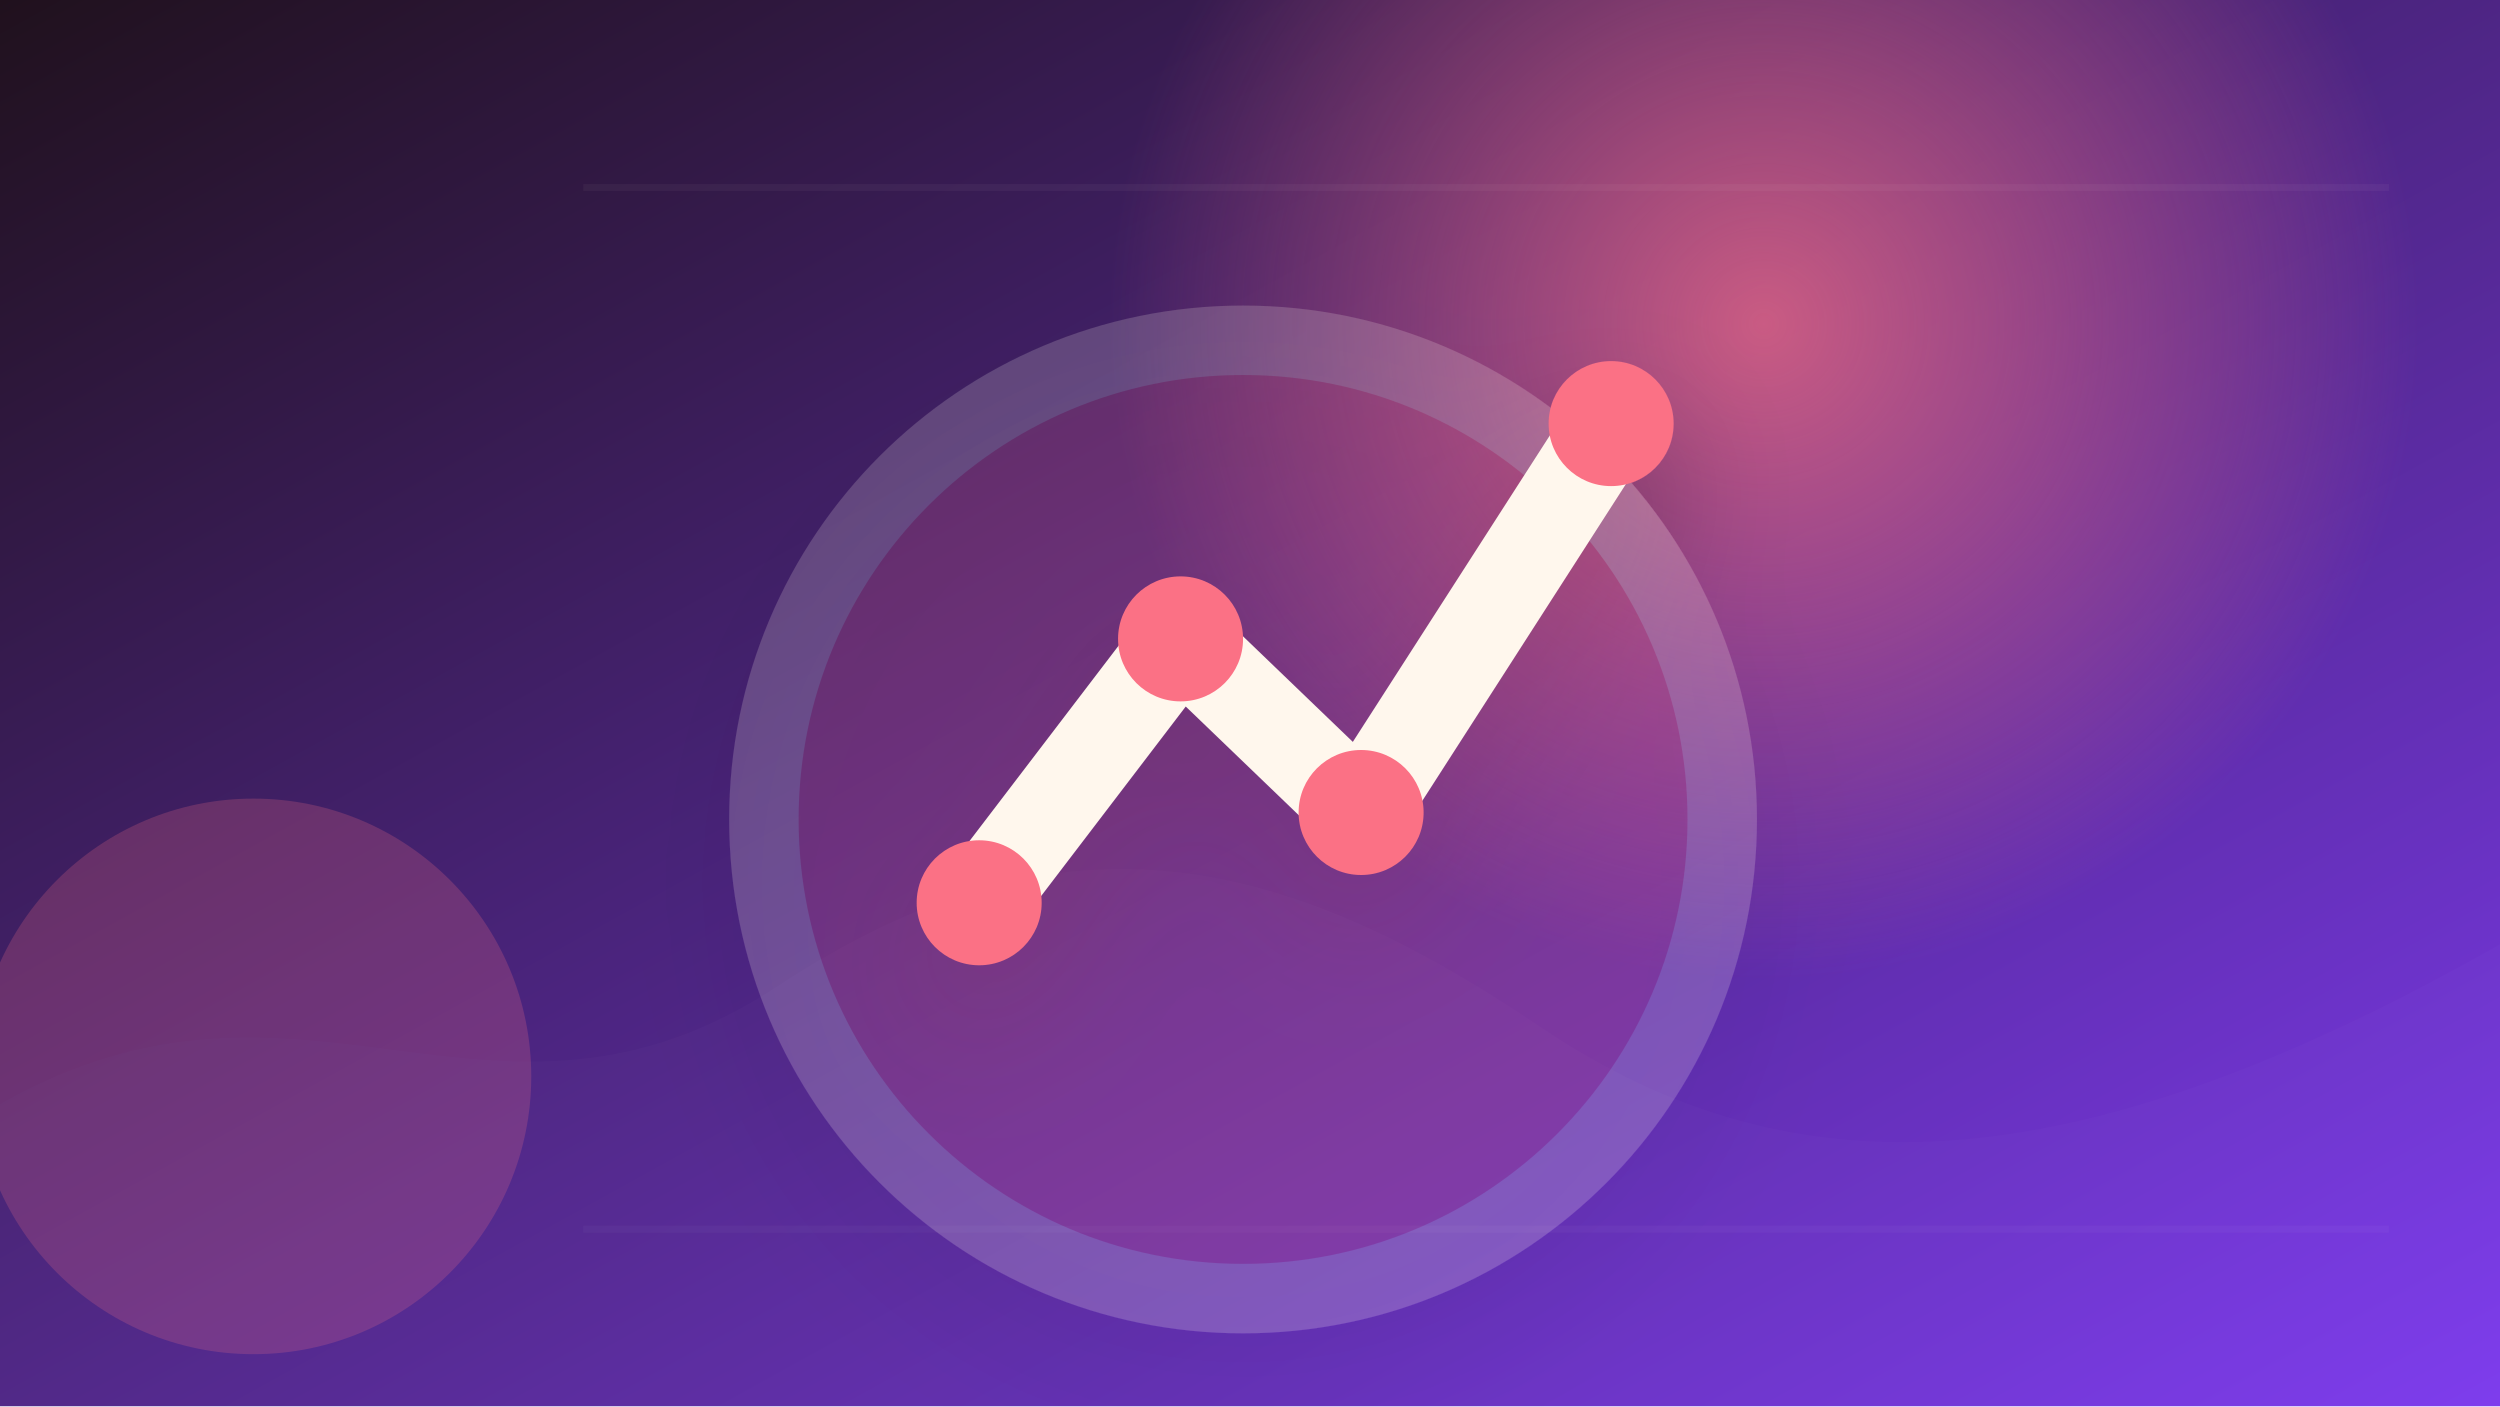
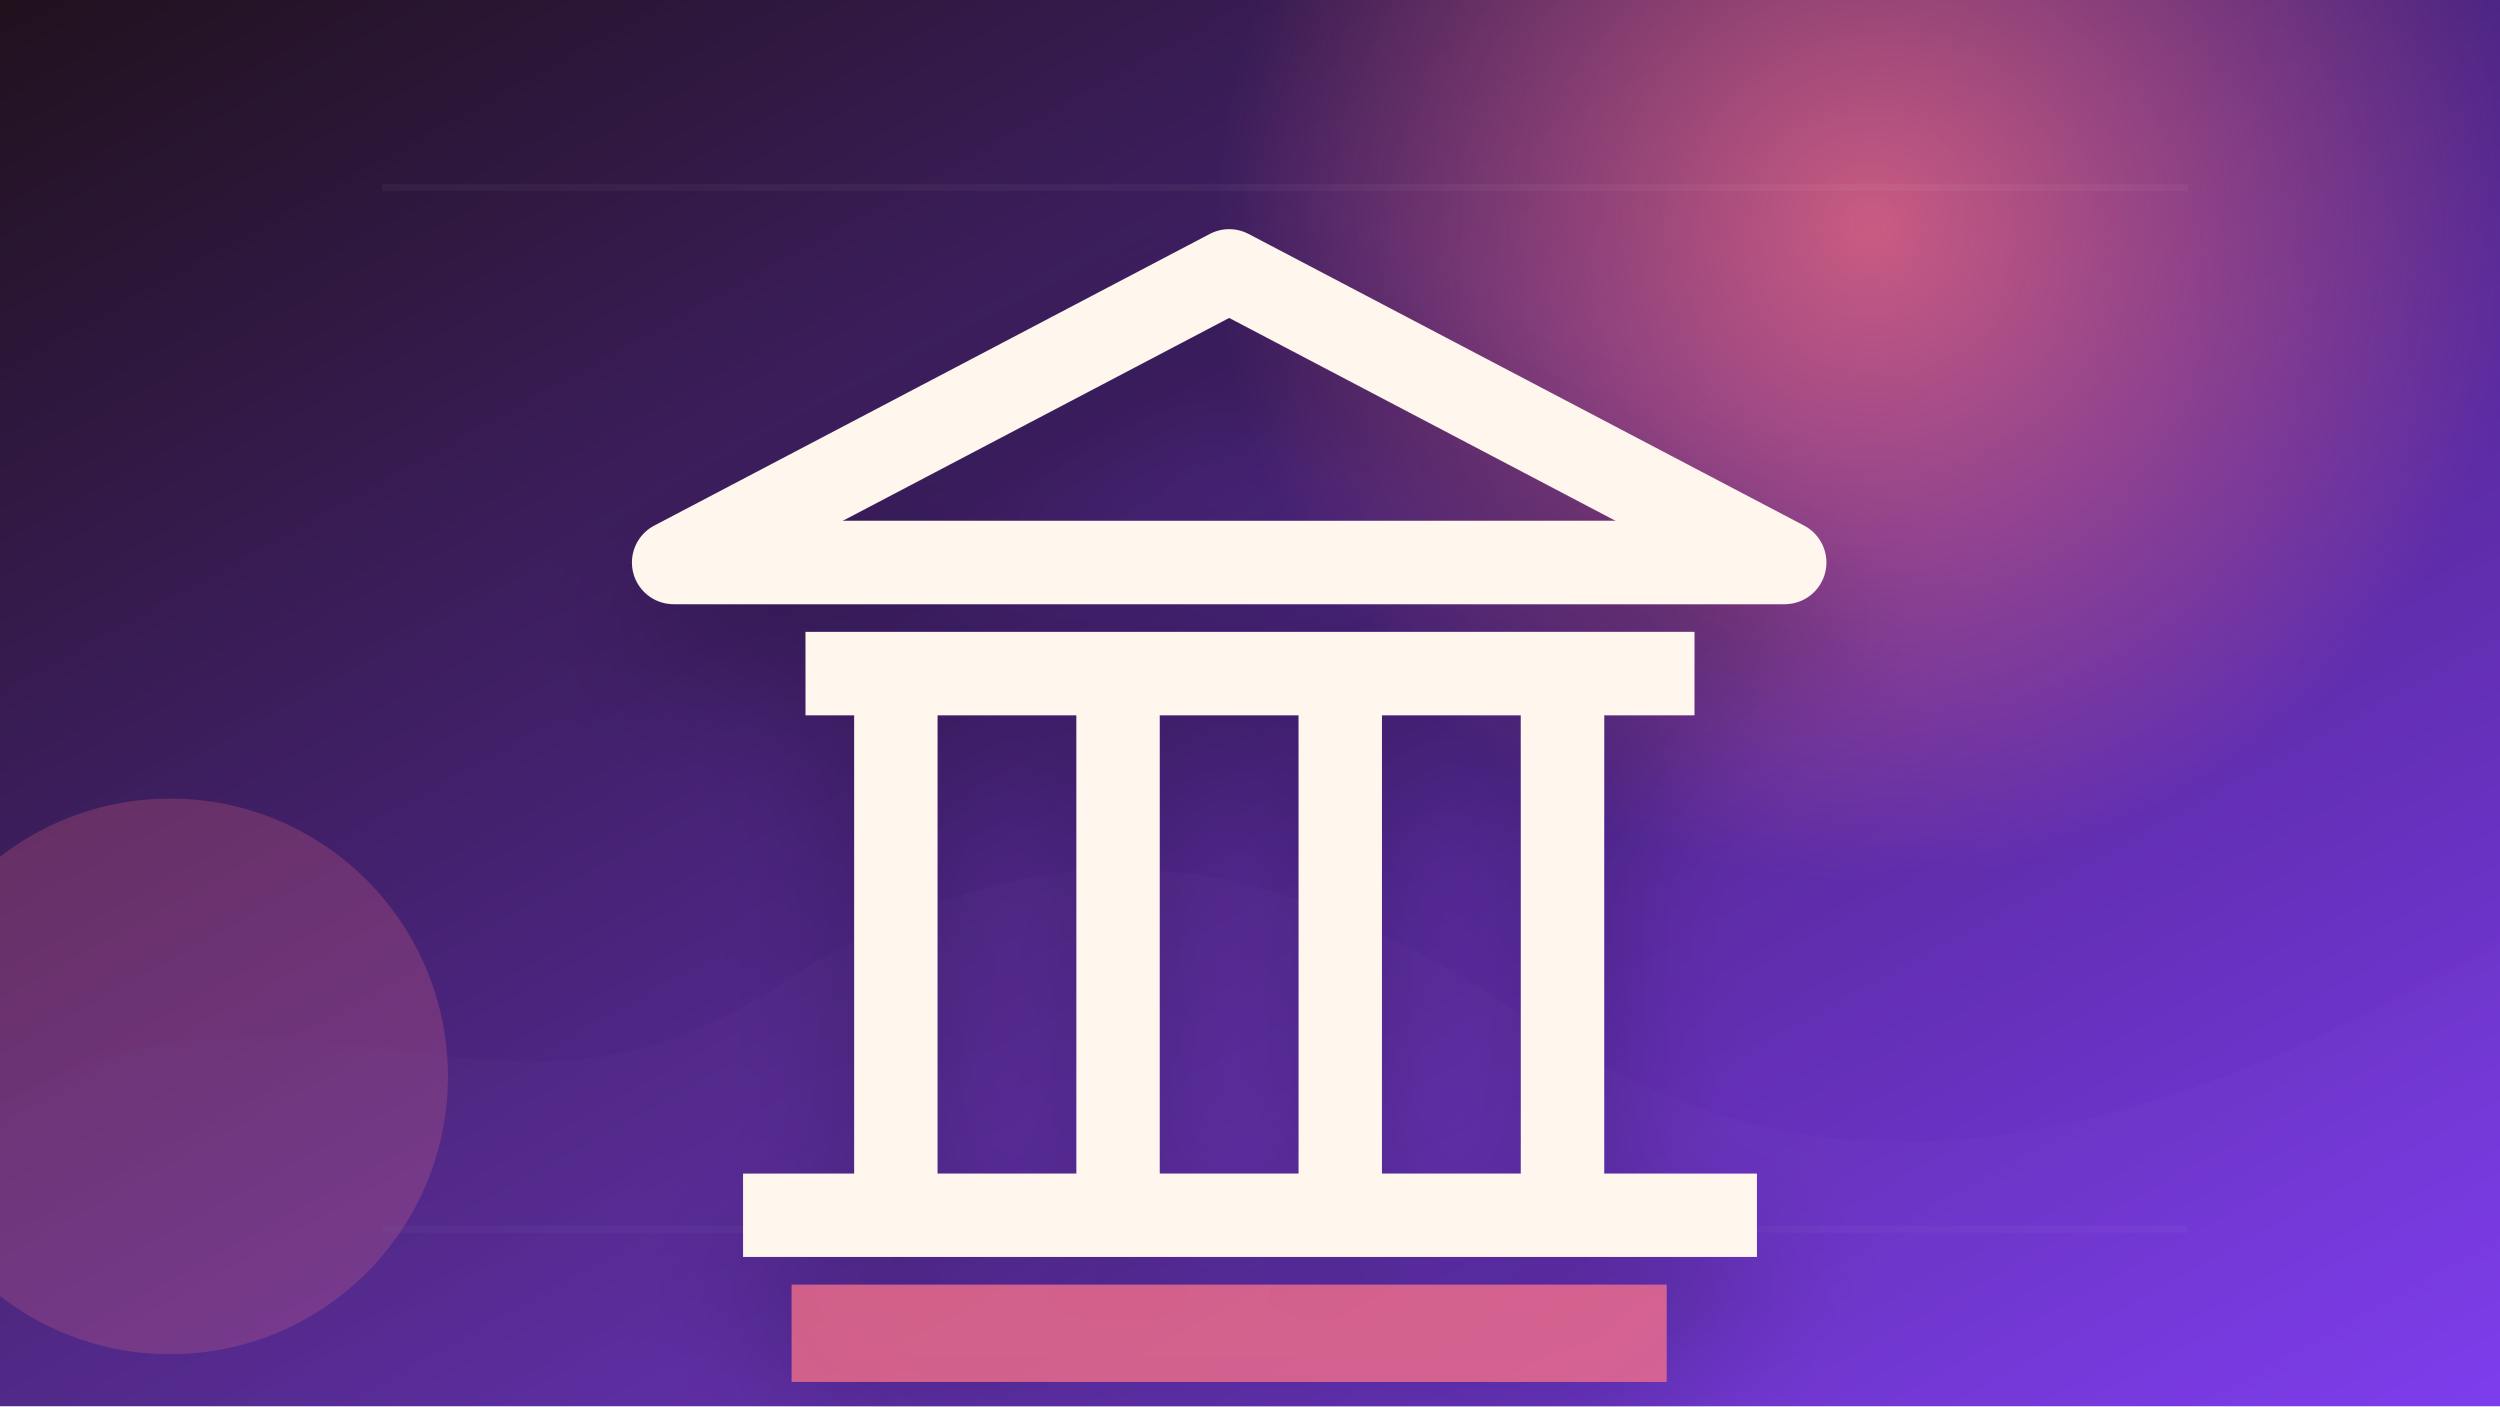
<svg xmlns="http://www.w3.org/2000/svg" width="720" height="405" viewBox="0 0 720 405">
  <defs>
    <linearGradient id="bg" x1="0" x2="1" y1="0" y2="1">
      <stop offset="0" stop-color="#20111d" />
      <stop offset="1" stop-color="#7c3aed" />
    </linearGradient>
    <radialGradient id="glow" cx="50%" cy="50%" r="50%">
      <stop offset="0" stop-color="#fb7185" stop-opacity=".72" />
      <stop offset="1" stop-color="#fb7185" stop-opacity="0" />
    </radialGradient>
    <filter id="shadow" x="-20%" y="-20%" width="140%" height="140%">
      <feDropShadow dx="0" dy="18" stdDeviation="18" flood-color="#000000" flood-opacity=".24" />
    </filter>
  </defs>
  <rect width="720" height="405" fill="url(#bg)" />
-   <circle cx="508" cy="93" r="190" fill="url(#glow)" />
+   <circle cx="539" cy="65" r="190" fill="url(#glow)" />
  <g opacity=".22">
-     <circle cx="73" cy="310" r="80" fill="#fb7185" />
+     <circle cx="49" cy="310" r="80" fill="#fb7185" />
    <path d="M0 318C88 268 142 338 224 284s146-38 220 12 156 44 276-24v133H0z" fill="#fff7ed" opacity=".08" />
-     <path d="M168 54h520" stroke="#fff7ed" stroke-width="2" opacity=".18" />
-     <path d="M168 354h520" stroke="#fff7ed" stroke-width="2" opacity=".14" />
+     <path d="M110 54h520" stroke="#fff7ed" stroke-width="2" opacity=".18" />
+     <path d="M110 354h520" stroke="#fff7ed" stroke-width="2" opacity=".14" />
  </g>
  <g filter="url(#shadow)">
-     <g transform="translate(198 76)">
-       <circle cx="160" cy="160" r="138" fill="#fb7185" opacity=".18" stroke="#fff7ed" stroke-width="20" />
-       <path d="M84 184l58-76 52 50 72-112" fill="none" stroke="#fff7ed" stroke-width="26" stroke-linecap="round" stroke-linejoin="round" />
-       <circle cx="84" cy="184" r="18" fill="#fb7185" />
-       <circle cx="142" cy="108" r="18" fill="#fb7185" />
-       <circle cx="194" cy="158" r="18" fill="#fb7185" />
-       <circle cx="266" cy="46" r="18" fill="#fb7185" />
+     <g transform="translate(180 78)">
+       <path d="M174 0l160 84H14zM52 116h256M78 116v156M142 116v156M206 116v156M270 116v156M34 272h292" fill="none" stroke="#fff7ed" stroke-width="24" stroke-linejoin="round" />
+       <rect x="48" y="292" width="252" height="28" fill="#fb7185" opacity=".72" />
    </g>
  </g>
</svg>
